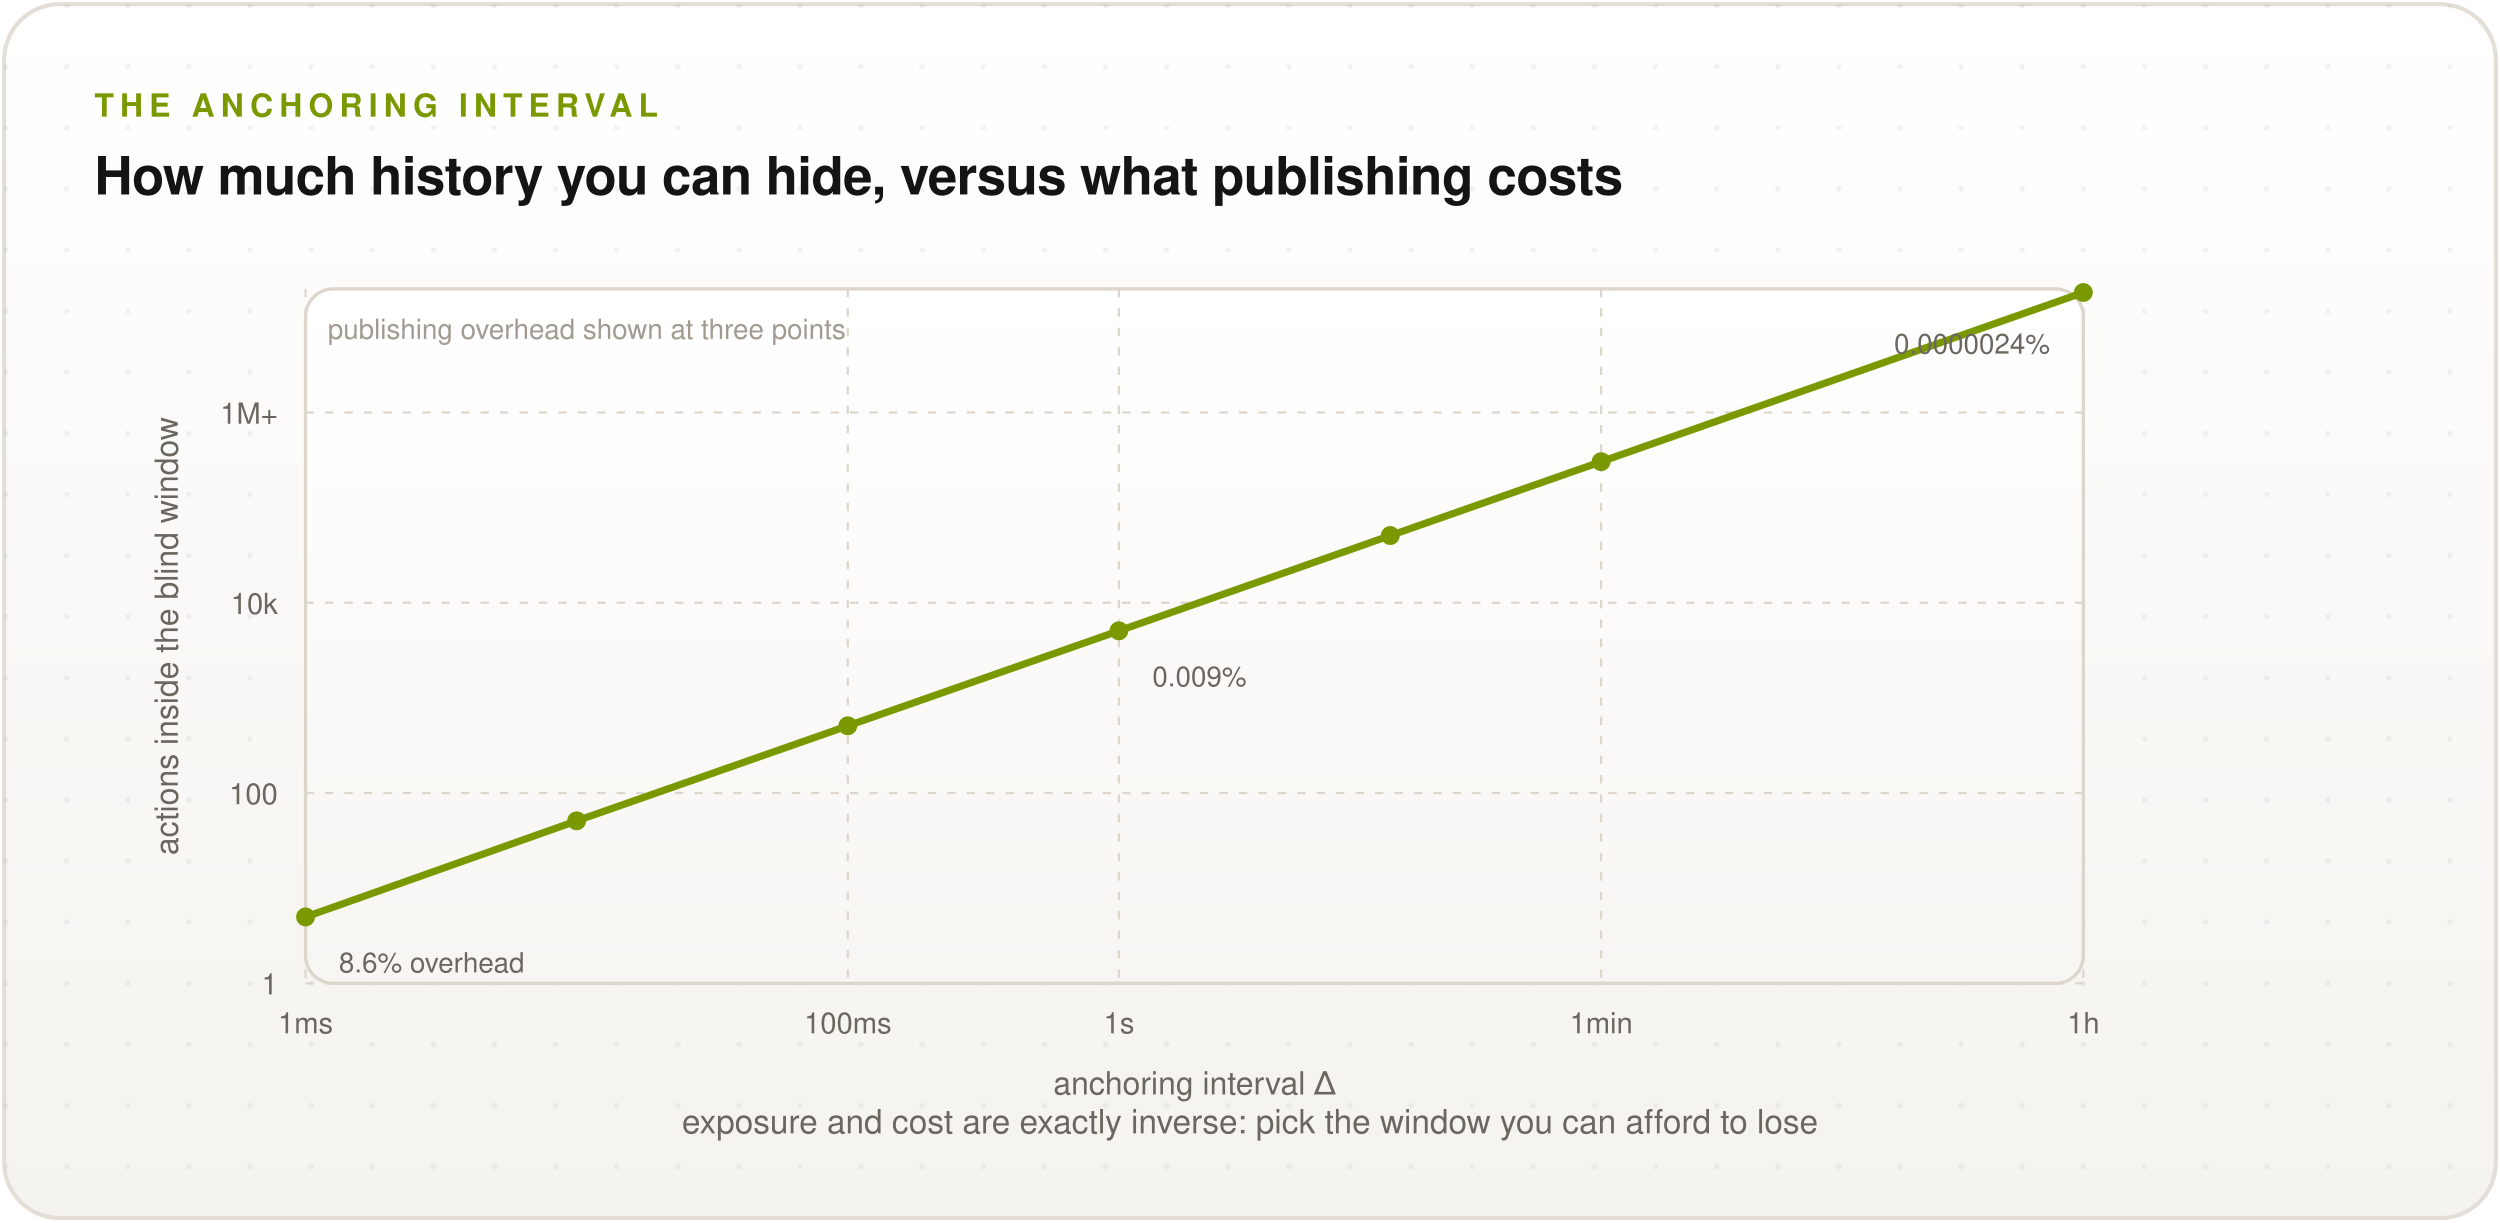
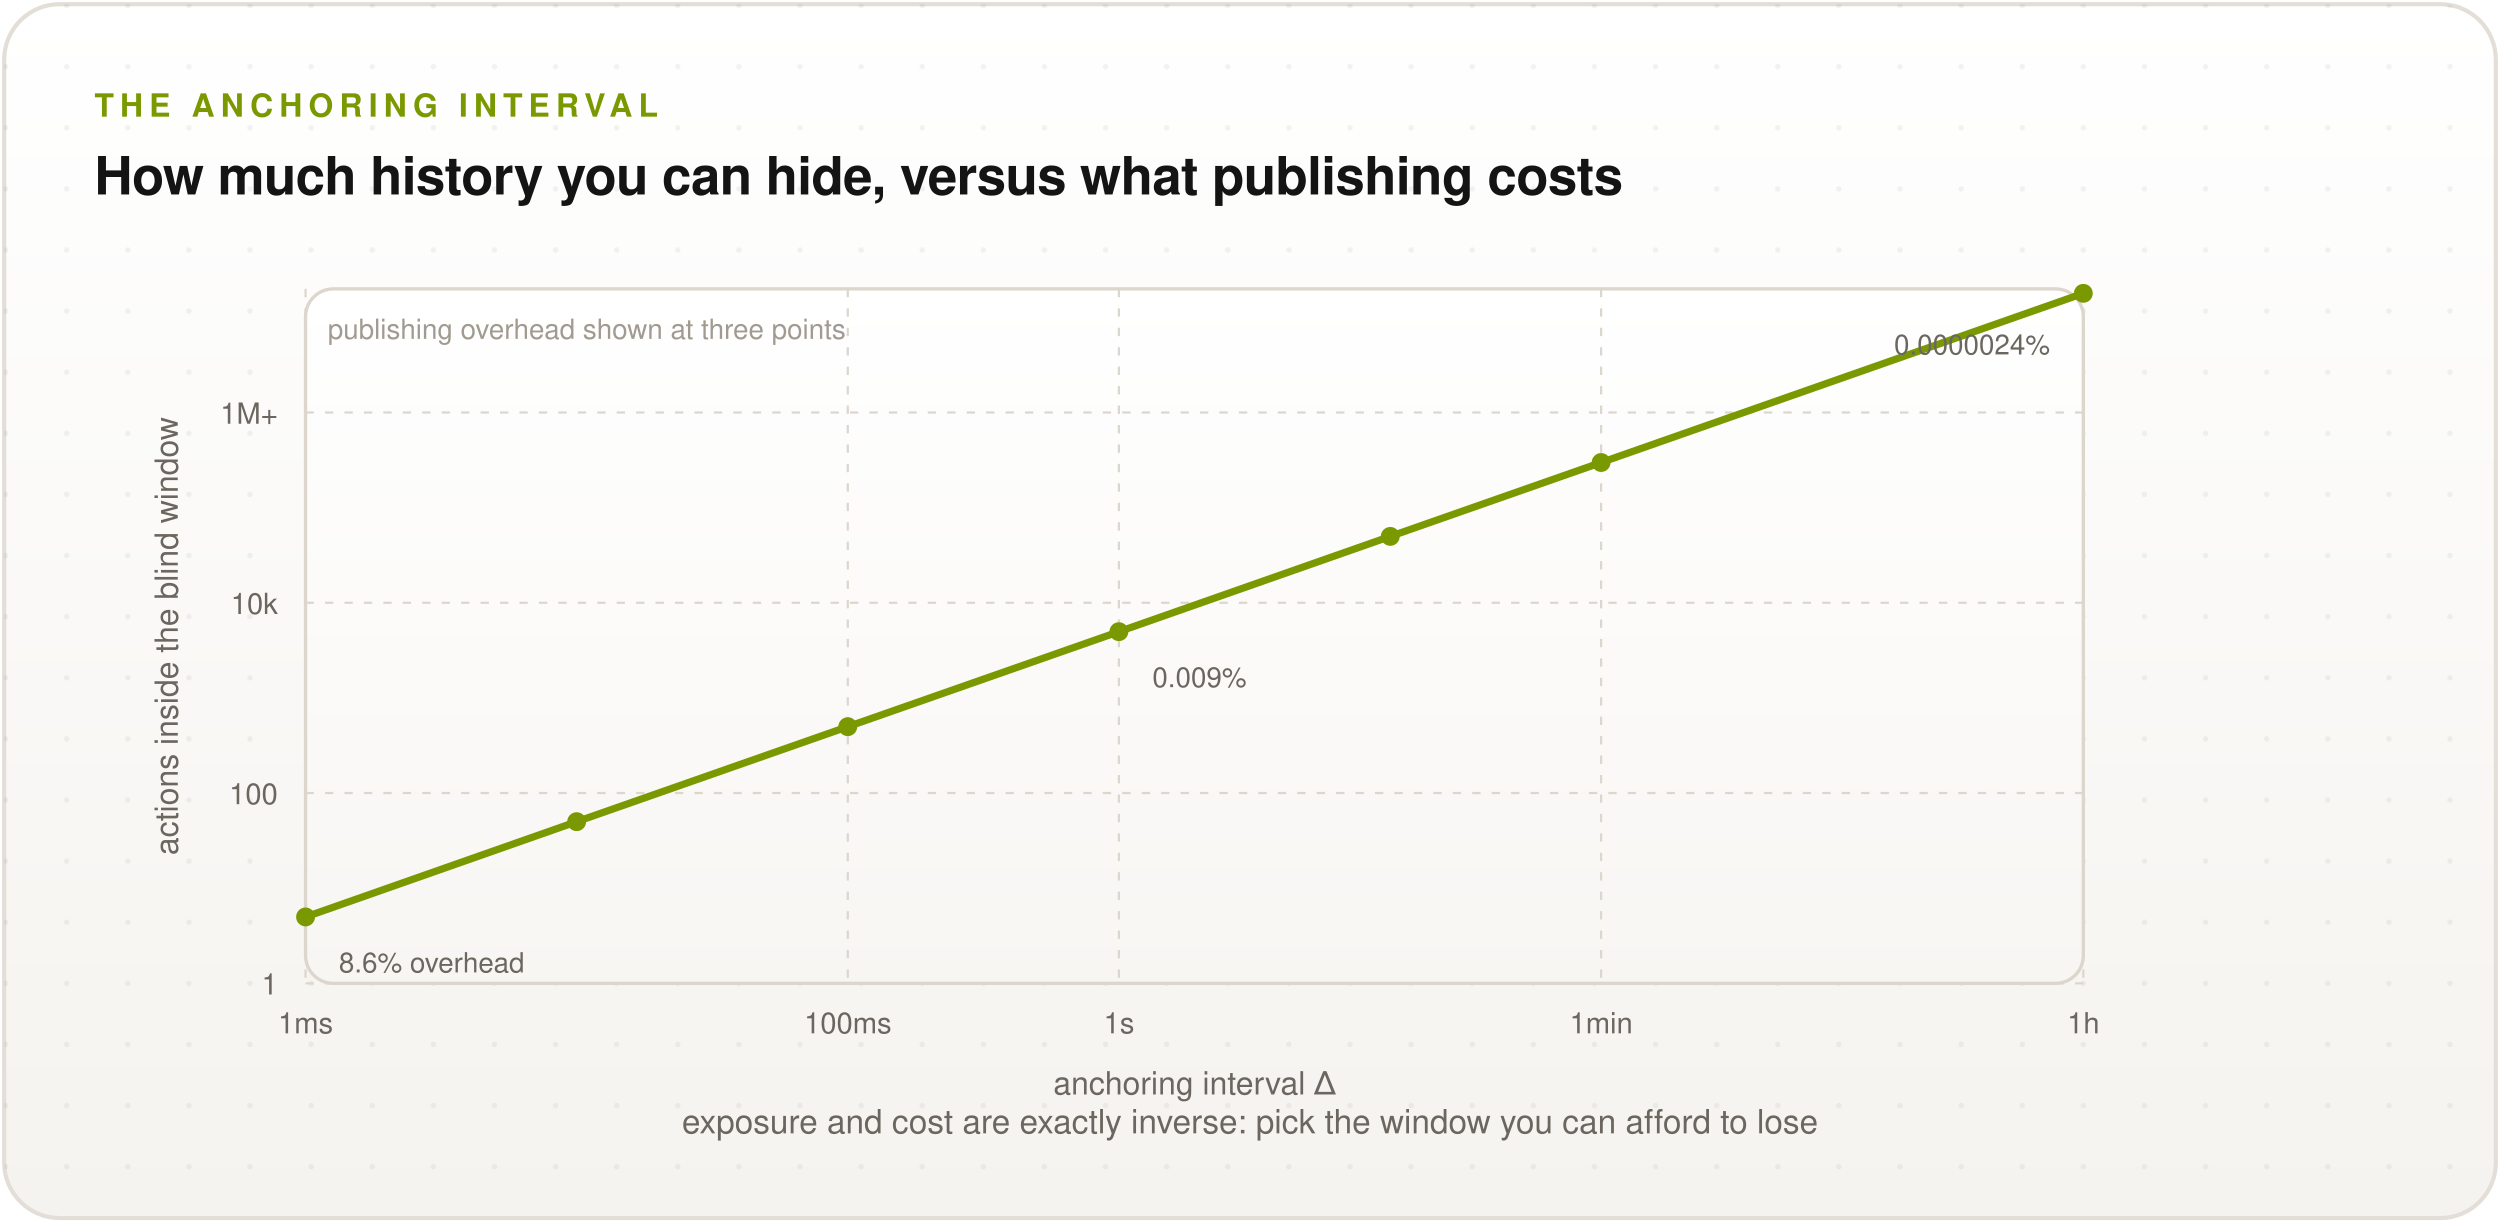
<svg xmlns="http://www.w3.org/2000/svg" width="900" height="440" viewBox="0 0 900 440" font-family="Montserrat,'Source Sans 3',-apple-system,'Segoe UI',Helvetica,Arial,sans-serif">
  <defs>
    <linearGradient id="gPanel" x1="0" y1="0" x2="0" y2="1">
      <stop offset="0" stop-color="#ffffff" />
      <stop offset="1" stop-color="#f5f3ef" />
    </linearGradient>
    <linearGradient id="gCard" x1="0" y1="0" x2="0" y2="1">
      <stop offset="0" stop-color="#ffffff" />
      <stop offset="1" stop-color="#f8f6f3" />
    </linearGradient>
    <linearGradient id="gWarm" x1="0" y1="0" x2="0" y2="1">
      <stop offset="0" stop-color="#efece6" />
      <stop offset="1" stop-color="#e6e2da" />
    </linearGradient>
    <linearGradient id="gLime" x1="0" y1="0" x2="0" y2="1">
      <stop offset="0" stop-color="#e4ff5c" />
      <stop offset="1" stop-color="#cfff04" />
    </linearGradient>
    <linearGradient id="gTint" x1="0" y1="0" x2="0" y2="1">
      <stop offset="0" stop-color="#f8ffd8" />
      <stop offset="1" stop-color="#eeffa8" />
    </linearGradient>
    <linearGradient id="gRed" x1="0" y1="0" x2="0" y2="1">
      <stop offset="0" stop-color="#ffeced" />
      <stop offset="1" stop-color="#ffdcde" />
    </linearGradient>
    <linearGradient id="gInk" x1="0" y1="0" x2="0" y2="1">
      <stop offset="0" stop-color="#242424" />
      <stop offset="1" stop-color="#0a0a0a" />
    </linearGradient>
    <linearGradient id="gGate" x1="0" y1="0" x2="0" y2="1">
      <stop offset="0" stop-color="#242424" />
      <stop offset="1" stop-color="#0a0a0a" />
    </linearGradient>
    <filter id="fShadow" x="-30%" y="-30%" width="160%" height="170%">
      <feDropShadow dx="0" dy="2.5" stdDeviation="4" flood-color="#000000" flood-opacity="0.16" />
    </filter>
    <filter id="fGlow" x="-60%" y="-60%" width="220%" height="220%">
      <feDropShadow dx="0" dy="3" stdDeviation="5" flood-color="#000000" flood-opacity="0.22" />
    </filter>
    <pattern id="pGrid" width="22" height="22" patternUnits="userSpaceOnUse">
      <circle cx="2" cy="2" r="1" fill="#0a0a0a" opacity="0.05" />
    </pattern>
  </defs>
  <rect x="1.5" y="1.5" width="897" height="437" rx="20" fill="url(#gPanel)" stroke="#e3ded7" stroke-width="1.5" />
  <rect x="1.5" y="1.5" width="897" height="437" rx="20" fill="url(#pGrid)" />
  <text x="34" y="42" font-size="11.5" font-weight="700" letter-spacing="2.2" fill="#7a9900">THE ANCHORING INTERVAL</text>
  <text x="34" y="70" font-size="19" font-weight="700" letter-spacing="-0.2" fill="#141414">How much history you can hide, versus what publishing costs</text>
  <rect x="110" y="104" width="640" height="250" rx="10" fill="url(#gCard)" stroke="#dcd6cd" stroke-width="1.2" />
  <line x1="110.0" y1="104" x2="110.0" y2="354" stroke="#dcd6cd" stroke-width="0.8" stroke-dasharray="3 4" />
  <text x="110.0" y="372" font-size="10.5" fill="#6b665f" text-anchor="middle">1ms</text>
  <line x1="305.2" y1="104" x2="305.2" y2="354" stroke="#dcd6cd" stroke-width="0.8" stroke-dasharray="3 4" />
  <text x="305.232" y="372" font-size="10.5" fill="#6b665f" text-anchor="middle">100ms</text>
  <line x1="402.8" y1="104" x2="402.8" y2="354" stroke="#dcd6cd" stroke-width="0.8" stroke-dasharray="3 4" />
  <text x="402.848" y="372" font-size="10.5" fill="#6b665f" text-anchor="middle">1s</text>
  <line x1="576.4" y1="104" x2="576.4" y2="354" stroke="#dcd6cd" stroke-width="0.8" stroke-dasharray="3 4" />
  <text x="576.424" y="372" font-size="10.5" fill="#6b665f" text-anchor="middle">1min</text>
  <line x1="750.0" y1="104" x2="750.0" y2="354" stroke="#dcd6cd" stroke-width="0.8" stroke-dasharray="3 4" />
  <text x="750.0" y="372" font-size="10.5" fill="#6b665f" text-anchor="middle">1h</text>
  <line x1="110" y1="354.0" x2="750" y2="354.0" stroke="#dcd6cd" stroke-width="0.8" stroke-dasharray="3 4" />
  <text x="100" y="358.0" font-size="10.5" fill="#6b665f" text-anchor="end">1</text>
  <line x1="110" y1="285.5" x2="750" y2="285.5" stroke="#dcd6cd" stroke-width="0.8" stroke-dasharray="3 4" />
  <text x="100" y="289.517" font-size="10.5" fill="#6b665f" text-anchor="end">100</text>
  <line x1="110" y1="217.0" x2="750" y2="217.0" stroke="#dcd6cd" stroke-width="0.8" stroke-dasharray="3 4" />
  <text x="100" y="221.033" font-size="10.5" fill="#6b665f" text-anchor="end">10k</text>
  <line x1="110" y1="148.5" x2="750" y2="148.5" stroke="#dcd6cd" stroke-width="0.8" stroke-dasharray="3 4" />
  <text x="100" y="152.55" font-size="10.5" fill="#6b665f" text-anchor="end">1M+</text>
  <text x="430.0" y="394" font-size="11.5" fill="#6b665f" text-anchor="middle">anchoring interval Δ</text>
  <text x="64" y="229.0" font-size="11.5" fill="#6b665f" text-anchor="middle" transform="rotate(-90 64 229.0)">actions inside the blind window</text>
-   <path d="M110.0 330.1 L207.6 295.5 L305.2 261.3 L402.8 227.1 L500.5 192.8 L576.4 166.2 L750.0 105.3" fill="none" stroke="#7a9900" stroke-width="2.6" stroke-linecap="round" stroke-linejoin="round" />
+   <path d="M110.0 330.1 L207.6 295.8 L305.2 261.6 L402.8 227.4 L500.5 193.1 L576.4 166.5 L750.0 105.6" fill="none" stroke="#7a9900" stroke-width="2.6" stroke-linecap="round" stroke-linejoin="round" />
  <circle cx="110.0" cy="330.1" r="3.4" fill="#7a9900" />
-   <circle cx="207.6" cy="295.5" r="3.4" fill="#7a9900" />
-   <circle cx="305.2" cy="261.3" r="3.4" fill="#7a9900" />
-   <circle cx="402.8" cy="227.1" r="3.4" fill="#7a9900" />
-   <circle cx="500.5" cy="192.8" r="3.4" fill="#7a9900" />
-   <circle cx="576.4" cy="166.2" r="3.4" fill="#7a9900" />
-   <circle cx="750.0" cy="105.3" r="3.4" fill="#7a9900" />
+   <circle cx="207.6" cy="295.8" r="3.4" fill="#7a9900" />
+   <circle cx="305.2" cy="261.6" r="3.4" fill="#7a9900" />
+   <circle cx="402.8" cy="227.4" r="3.4" fill="#7a9900" />
+   <circle cx="500.5" cy="193.1" r="3.4" fill="#7a9900" />
+   <circle cx="576.4" cy="166.5" r="3.4" fill="#7a9900" />
+   <circle cx="750.0" cy="105.6" r="3.4" fill="#7a9900" />
  <text x="122.0" y="350.066" font-size="10" fill="#6b665f" text-anchor="start">8.6% overhead</text>
-   <text x="414.848" y="247.09" font-size="10" fill="#6b665f" text-anchor="start">0.009%</text>
-   <text x="738.0" y="127.316" font-size="10" fill="#6b665f" text-anchor="end">0.0000024%</text>
+   <text x="414.848" y="247.374" font-size="10" fill="#6b665f" text-anchor="start">0.009%</text>
+   <text x="738.0" y="127.601" font-size="10" fill="#6b665f" text-anchor="end">0.0000024%</text>
  <text x="118" y="122" font-size="10" fill="#a09a91" text-anchor="start">publishing overhead shown at three points</text>
  <text x="450" y="408" font-size="12" fill="#6b665f" text-anchor="middle">exposure and cost are exactly inverse: pick the window you can afford to lose</text>
</svg>
